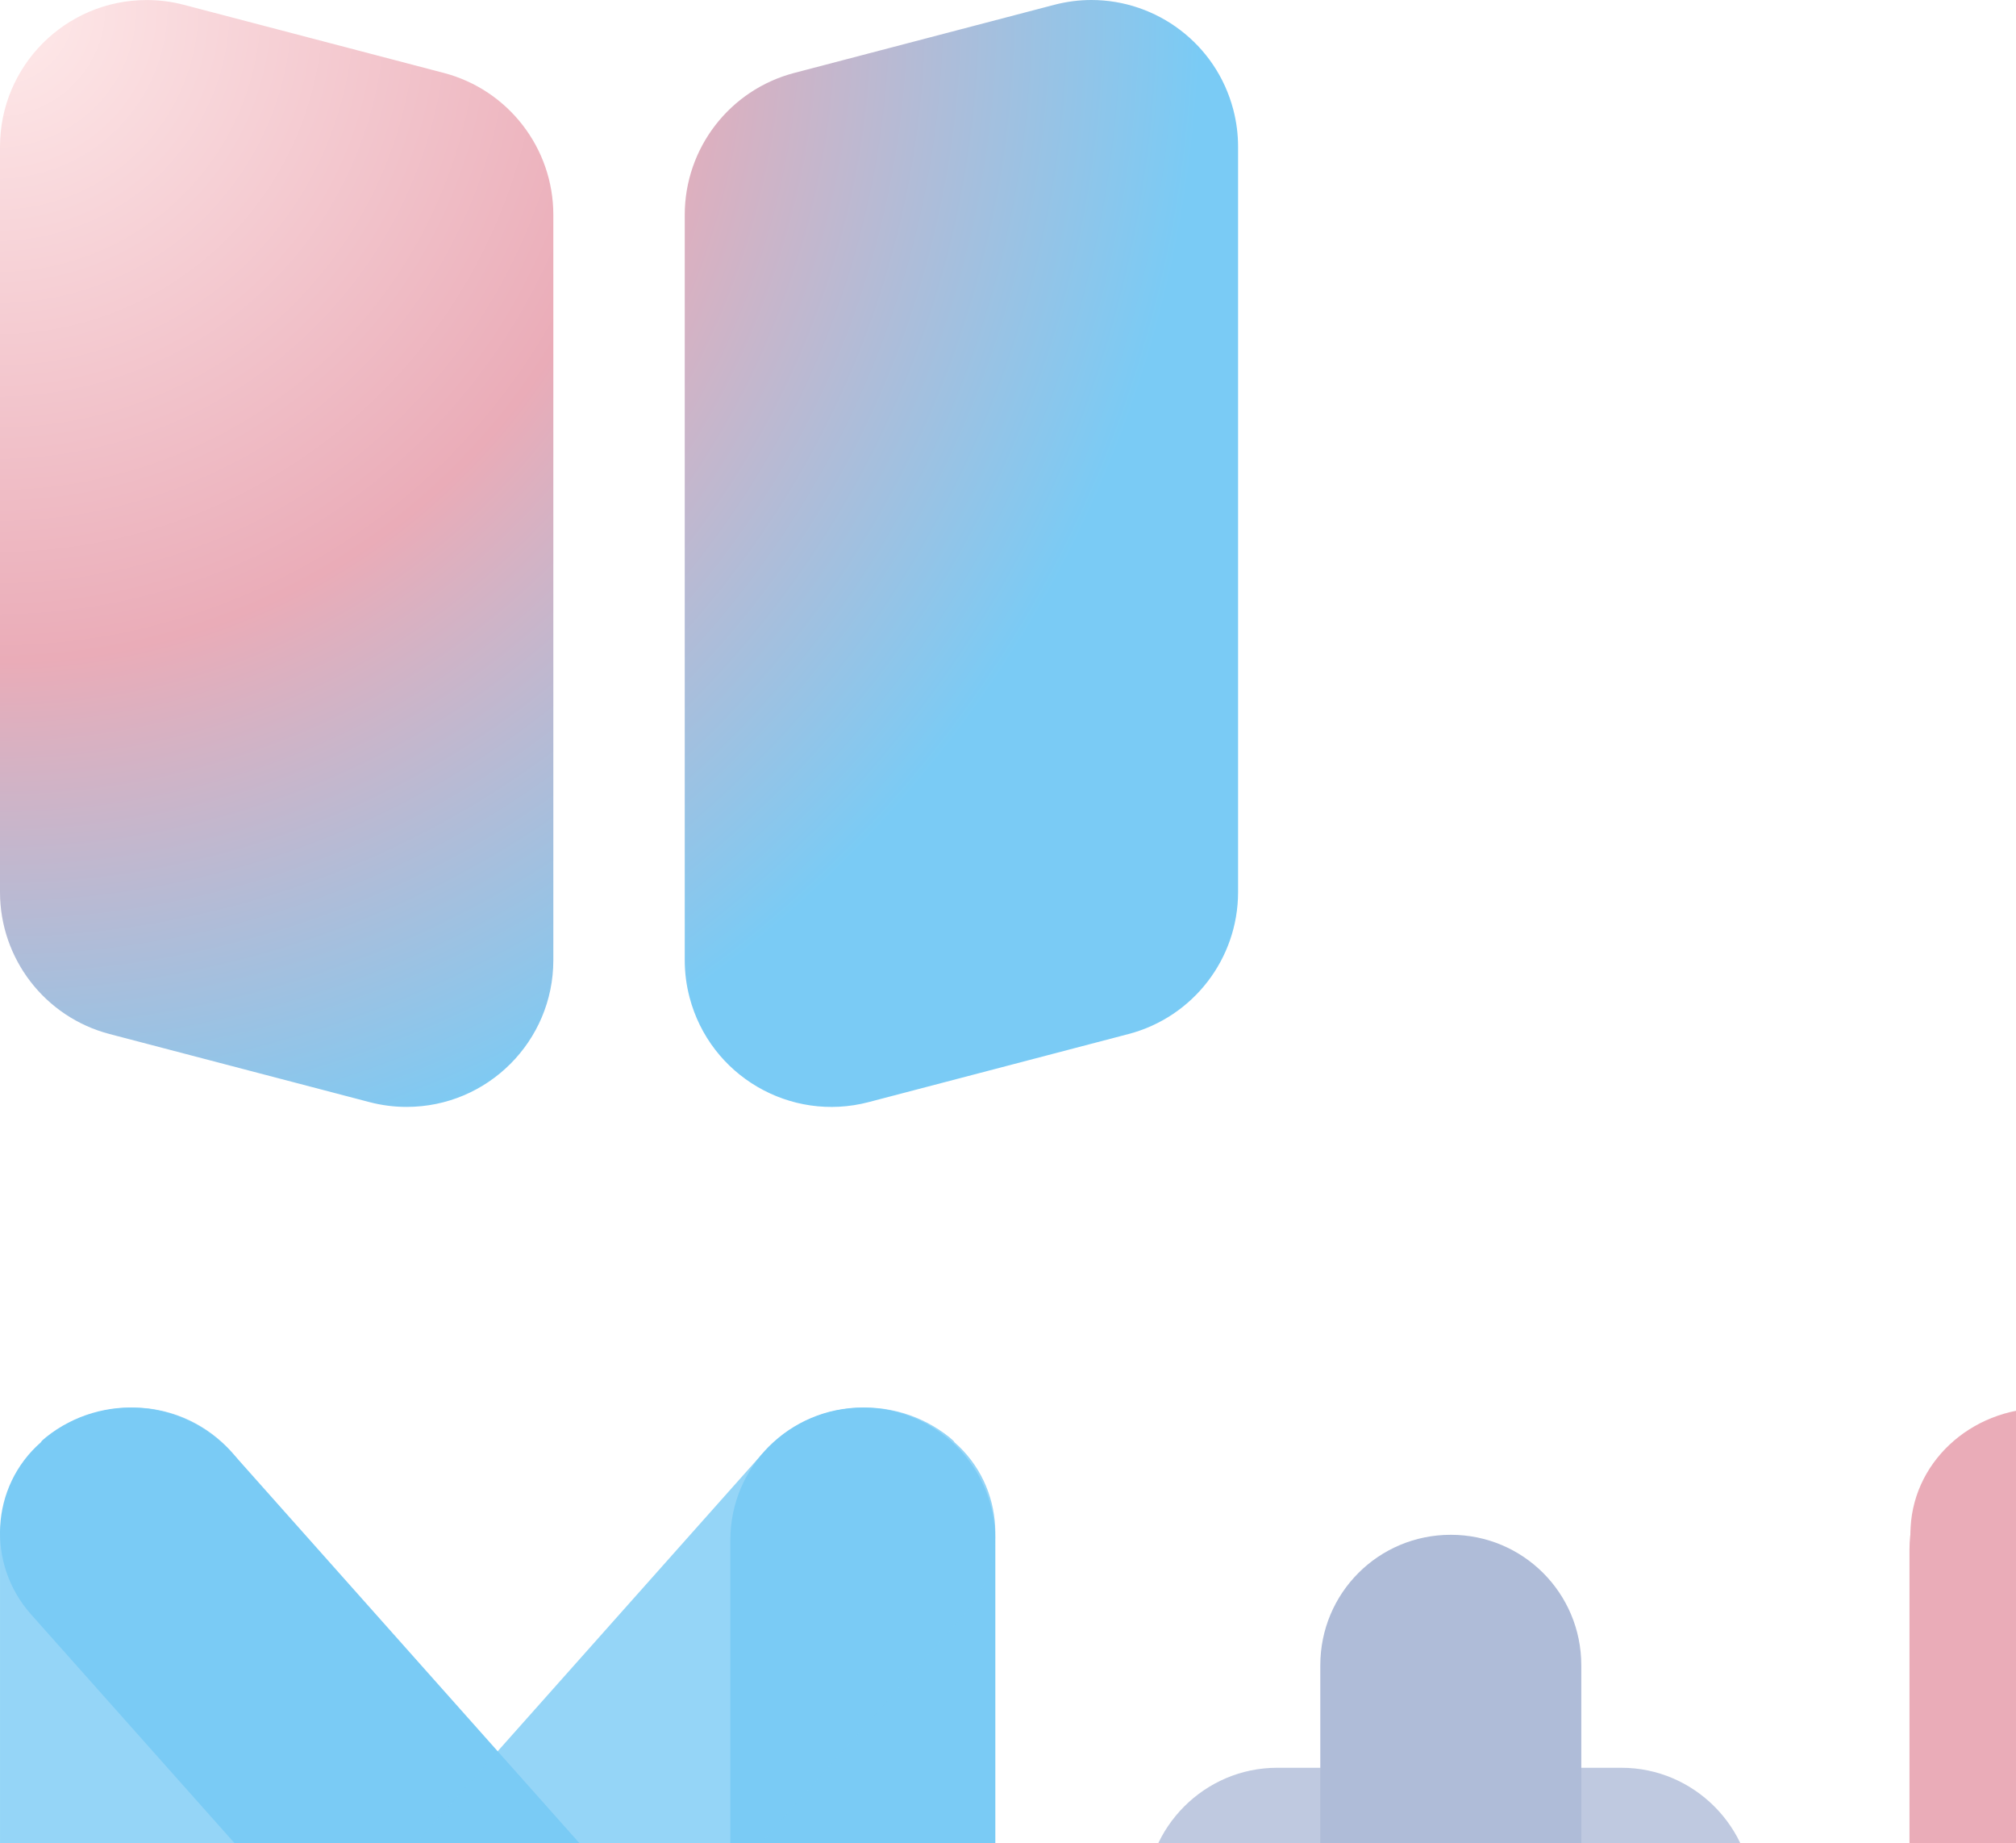
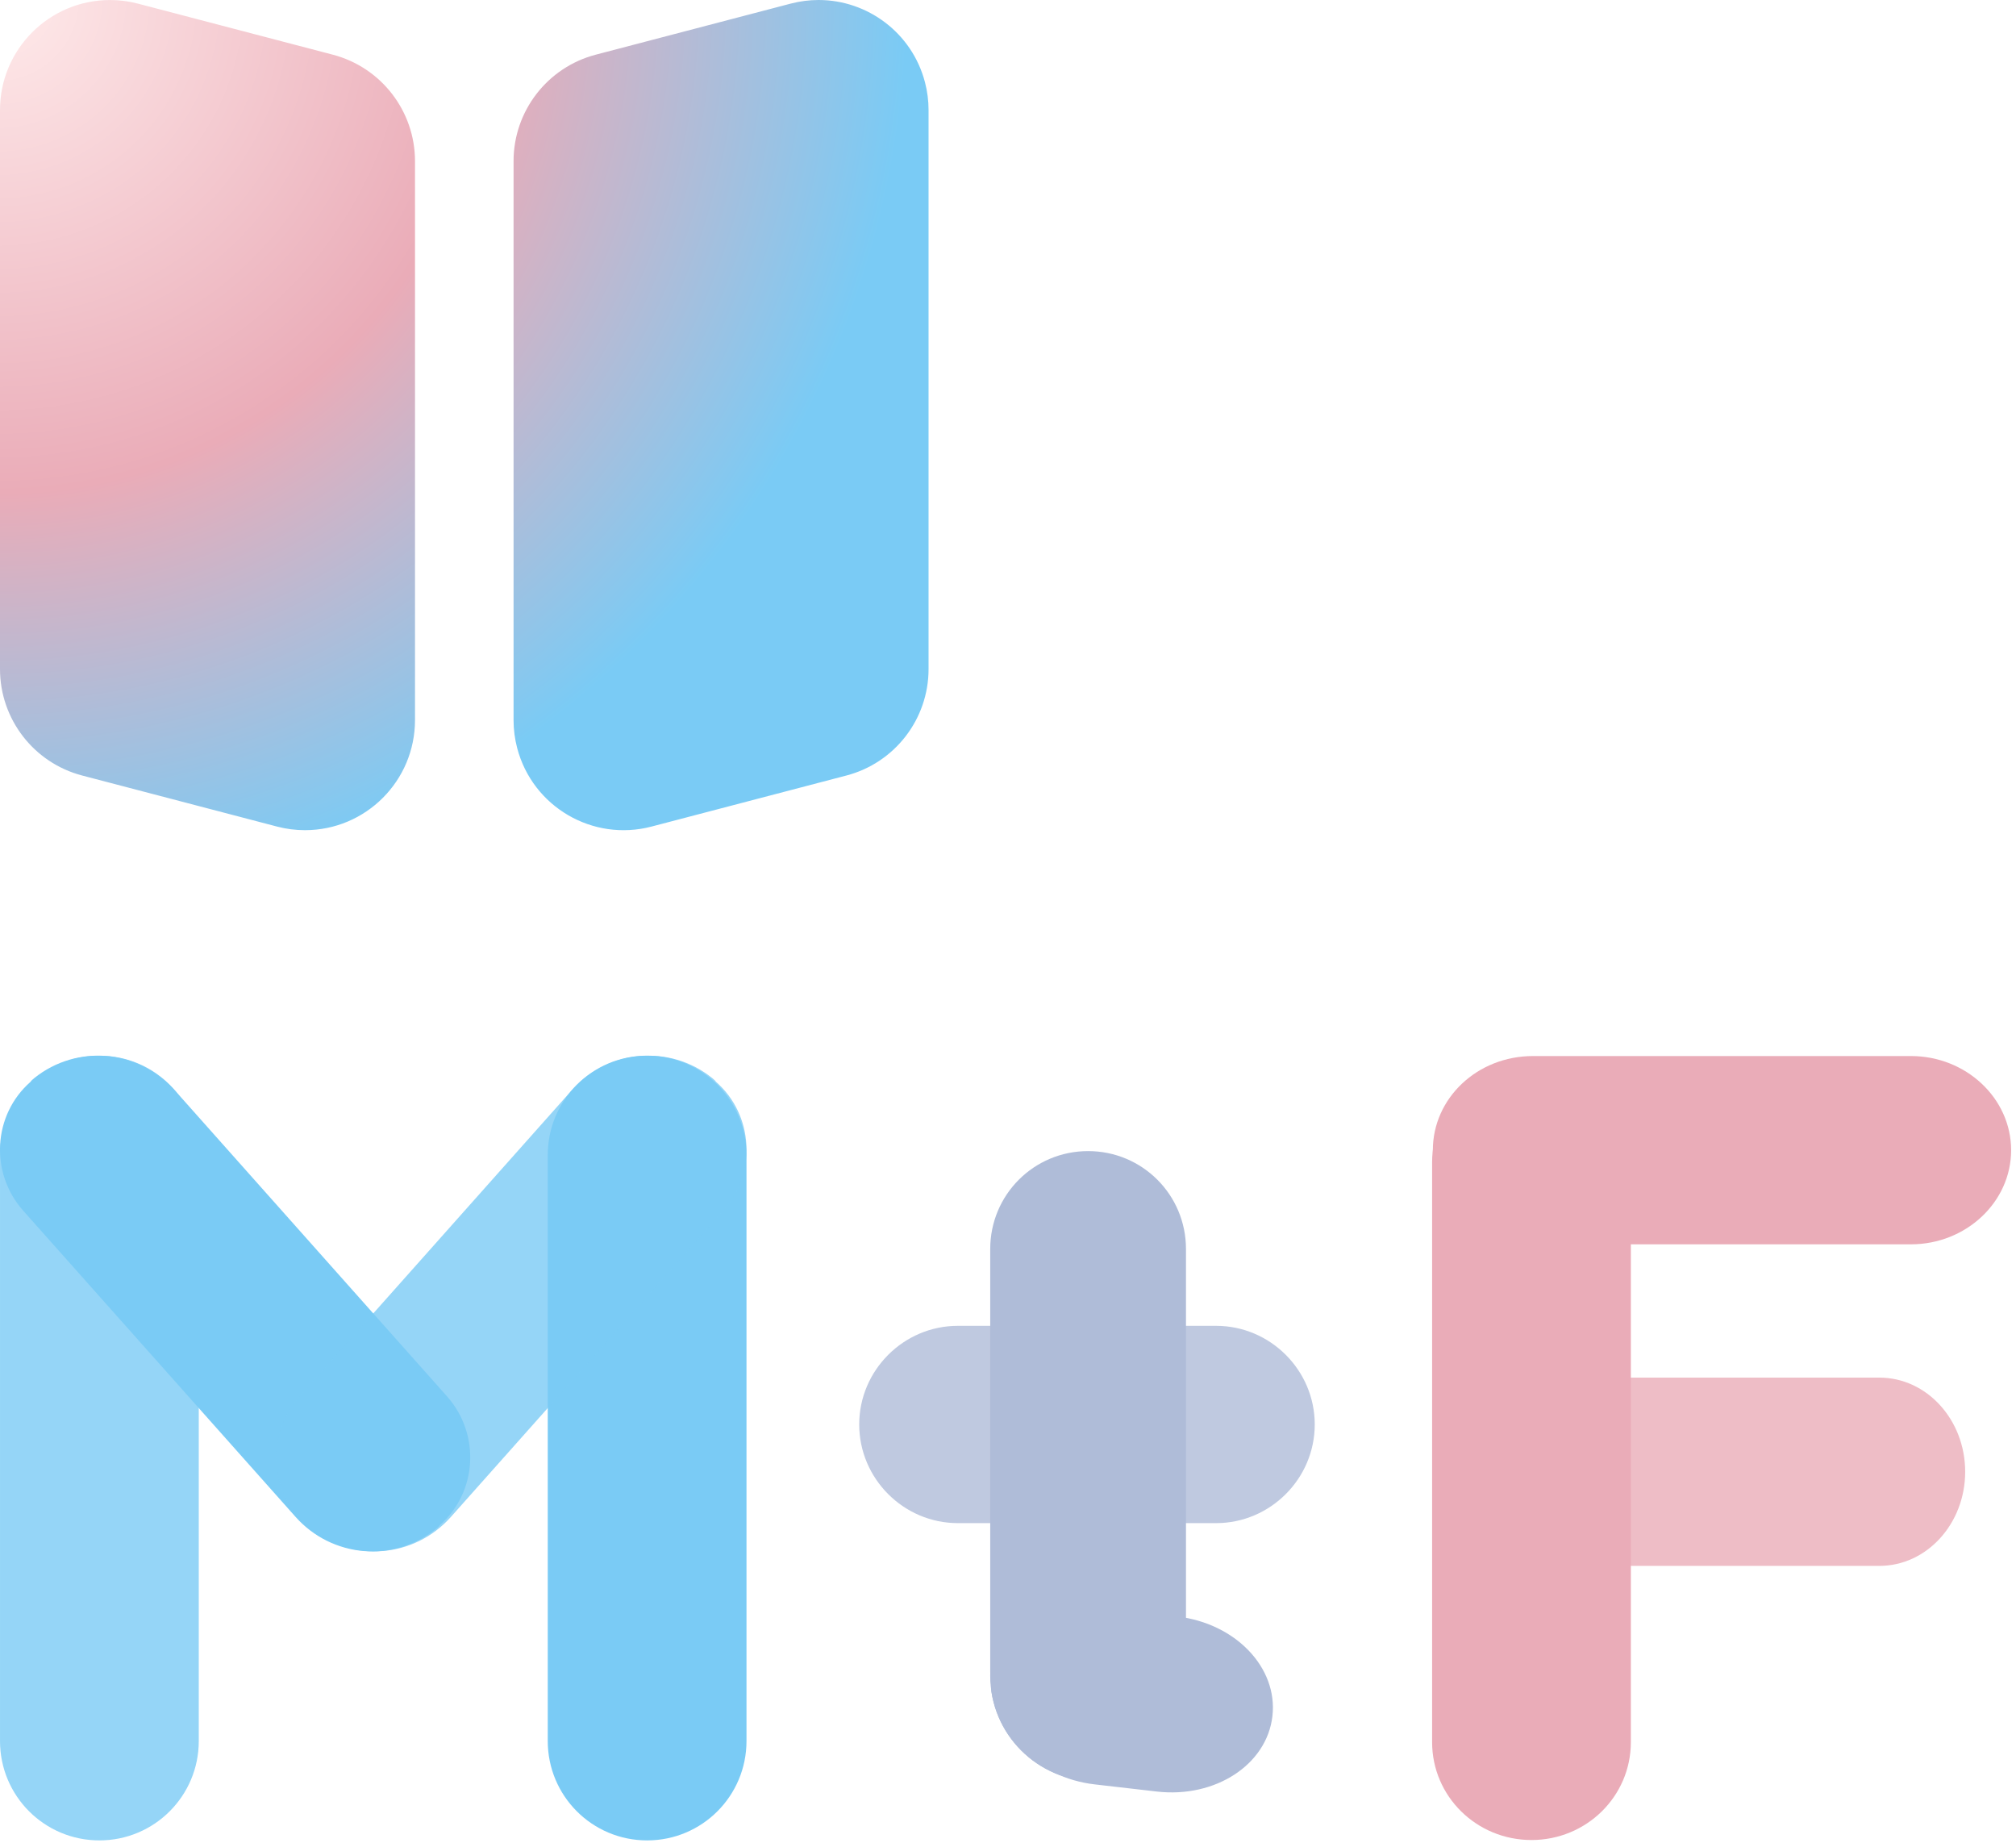
- <svg xmlns="http://www.w3.org/2000/svg" version="1.1" id="svg1" width="267" height="244" viewBox="0 0 267 244">
+ <svg xmlns="http://www.w3.org/2000/svg" version="1.1" id="svg1" width="267" height="244" viewBox="0 0 356 325.333">
  <defs id="defs1">
    <radialGradient fx="0" fy="0" cx="0" cy="0" r="1" gradientUnits="userSpaceOnUse" gradientTransform="matrix(86.75137,-82.9491,-82.9491,-86.75135,-2.896e-4,244)" spreadMethod="pad" id="radialGradient4">
      <stop style="stop-opacity:1;stop-color:#ffebeb" offset="0" id="stop1" />
      <stop style="stop-opacity:1;stop-color:#ffebeb" offset="0" id="stop2" />
      <stop style="stop-opacity:1;stop-color:#eaacb8" offset="0.542" id="stop3" />
      <stop style="stop-opacity:1;stop-color:#7acbf5" offset="1" id="stop4" />
    </radialGradient>
    <clipPath clipPathUnits="userSpaceOnUse" id="clipPath5">
      <path d="M 0,104.216 H 267 V 0 H 0 Z" transform="translate(-253.0884,-79.2353)" id="path5" />
    </clipPath>
    <clipPath clipPathUnits="userSpaceOnUse" id="clipPath6">
      <path d="m 194.753,36.656 h 65.518 v 24.93 h -65.518 z" transform="translate(-248.9026,-36.6557)" id="path6" />
    </clipPath>
    <clipPath clipPathUnits="userSpaceOnUse" id="clipPath7">
      <path d="M 0,104.216 H 267 V 0 H 0 Z" transform="matrix(1.333333,0,0,-1.333333,0,325.3333)" id="path7" />
    </clipPath>
    <clipPath clipPathUnits="userSpaceOnUse" id="clipPath8">
      <path d="M 0,104.216 H 267 V 0 H 0 Z" transform="translate(-189.6691,-13.3199)" id="path8" />
    </clipPath>
    <clipPath clipPathUnits="userSpaceOnUse" id="clipPath9">
      <path d="m 131.145,22.121 c 0,-7.734 6.272,-14.009 14.009,-14.009 v 0 c 7.739,0 14.01,6.275 14.01,14.009 v 0 c 0,7.738 -6.271,14.013 -14.01,14.013 v 0 c -7.737,0 -14.009,-6.275 -14.009,-14.013" transform="translate(-143.7916,-88.3727)" id="path9" />
    </clipPath>
    <clipPath clipPathUnits="userSpaceOnUse" id="clipPath10">
      <path d="m 131.145,22.121 c 0,-7.734 6.272,-14.009 14.009,-14.009 v 0 c 7.739,0 14.01,6.275 14.01,14.009 v 0 c 0,7.738 -6.271,14.013 -14.01,14.013 v 0 c -7.737,0 -14.009,-6.275 -14.009,-14.013" transform="translate(-131.2426,-19.3988)" id="path10" />
    </clipPath>
    <clipPath clipPathUnits="userSpaceOnUse" id="clipPath11">
      <path d="M 0,104.216 H 267 V 0 H 0 Z" transform="translate(-132.3631,-20.9164)" id="path11" />
    </clipPath>
    <clipPath clipPathUnits="userSpaceOnUse" id="clipPath12">
      <path d="m 113.794,42.318 h 60.331 v 26.124 h -60.331 z" transform="translate(-126.8586,-68.4424)" id="path12" />
    </clipPath>
    <clipPath clipPathUnits="userSpaceOnUse" id="clipPath13">
      <path d="M 0,104.216 H 267 V 0 H 0 Z" transform="matrix(1.333333,0,0,-1.333333,0,325.3333)" id="path13" />
    </clipPath>
    <clipPath clipPathUnits="userSpaceOnUse" id="clipPath14">
      <path d="M 0,104.216 H 267 V 0 H 0 Z" transform="translate(-144.1077,-91.5793)" id="path14" />
    </clipPath>
    <clipPath clipPathUnits="userSpaceOnUse" id="clipPath15">
      <path d="M 0,0.31 H 26.326 V 104.217 H 0 Z" transform="translate(-13.1614,-104.2161)" id="path15" />
    </clipPath>
    <clipPath clipPathUnits="userSpaceOnUse" id="clipPath16">
      <path d="M 0,104.216 H 267 V 0 H 0 Z" transform="matrix(1.333333,0,0,-1.333333,0,325.3333)" id="path16" />
    </clipPath>
    <clipPath clipPathUnits="userSpaceOnUse" id="clipPath17">
      <path d="M 0,104.216 H 267 V 0 H 0 Z" transform="translate(-58.2215,-42.0284)" id="path17" />
    </clipPath>
    <clipPath clipPathUnits="userSpaceOnUse" id="clipPath18">
      <path d="M 0,104.216 H 267 V 0 H 0 Z" transform="translate(-85.7053,-104.2161)" id="path18" />
    </clipPath>
    <clipPath clipPathUnits="userSpaceOnUse" id="clipPath19">
      <path d="m 36.591,38.577 h 62.276 v 65.64 H 36.591 Z" transform="translate(-40.6486,-42.0284)" id="path19" />
    </clipPath>
    <clipPath clipPathUnits="userSpaceOnUse" id="clipPath20">
      <path d="M 0,104.216 H 267 V 0 H 0 Z" transform="matrix(1.333333,0,0,-1.333333,0,325.3333)" id="path20" />
    </clipPath>
    <clipPath clipPathUnits="userSpaceOnUse" id="clipPath33">
      <path d="M 0,244 H 267 V 0 H 0 Z" transform="matrix(1.333333,0,0,-1.333333,0,325.3333)" id="path33" />
    </clipPath>
  </defs>
  <g id="layer-MC0">
    <path id="path4" d="M 104.71,243.519 78.897,236.758 C 72.485,235.079 68.016,229.286 68.016,222.66 v 0 -74.012 c 0,-1.245 0.16,-2.487 0.477,-3.694 v 0 c 2.039,-7.785 10.006,-12.447 17.792,-10.404 v 0 l 25.813,6.761 c 6.412,1.679 10.881,7.473 10.881,14.098 v 0 74.012 c 0,1.245 -0.16,2.487 -0.476,3.693 v 0 C 120.787,239.662 114.88,244 108.415,244 v 0 c -1.225,0 -2.466,-0.157 -3.705,-0.481 M 0,229.421 v -74.012 c 0,-6.625 4.469,-12.419 10.881,-14.098 v 0 l 25.813,-6.761 c 1.206,-0.317 2.449,-0.477 3.694,-0.477 v 0 c 8.049,0 14.575,6.526 14.575,14.575 v 0 74.012 c 0,6.626 -4.472,12.419 -10.881,14.098 v 0 l -25.813,6.761 c -1.207,0.317 -2.449,0.477 -3.693,0.477 v 0 C 6.526,243.996 0,237.47 0,229.421" transform="matrix(1.333333,0,0,-1.333333,0,325.3333)" style="fill:url(#radialGradient4);stroke:none" />
    <g id="g33" clip-path="url(#clipPath33)">
      <path d="m 0,0 h -50.059 c -7.379,0 -13.263,5.585 -13.263,12.465 0,6.88 5.884,12.465 13.263,12.465 H 0 c 7.281,0 13.266,-5.585 13.266,-12.465 C 13.266,5.585 7.281,0 0,0" style="fill:#eaacb8;fill-opacity:1;fill-rule:evenodd;stroke:none" transform="matrix(1.333333,0,0,-1.333333,337.4512,219.6863)" clip-path="url(#clipPath5)" id="path21" />
      <g opacity="0.8" clip-path="url(#clipPath7)" id="g22">
        <path d="m 0,0 h -42.782 c -6.281,0 -11.368,5.585 -11.368,12.465 0,6.88 5.087,12.465 11.368,12.465 H 0 c 6.281,0 11.366,-5.585 11.366,-12.465 C 11.366,5.585 6.281,0 0,0" style="fill:#eaacb8;fill-opacity:1;fill-rule:evenodd;stroke:none" transform="matrix(1.333333,0,0,-1.333333,331.8701,276.4591)" clip-path="url(#clipPath6)" id="path22" />
      </g>
      <path d="m 0,0 v 76.786 c 0,7.179 5.881,12.963 13.161,12.963 7.281,0 13.162,-5.784 13.162,-12.963 V 0 c 0,-7.18 -5.881,-12.963 -13.162,-12.963 C 5.881,-12.963 0,-7.18 0,0" style="fill:#eaacb8;fill-opacity:1;fill-rule:evenodd;stroke:none" transform="matrix(1.333333,0,0,-1.333333,252.8921,307.5735)" clip-path="url(#clipPath8)" id="path23" />
      <path d="m 0,0 c 7.005,0 12.647,-5.641 12.647,-12.646 v -54.578 c 0,-7.005 -5.642,-12.647 -12.647,-12.647 -7.005,0 -12.646,5.642 -12.646,12.647 v 54.578 C -12.646,-5.641 -7.005,0 0,0" style="fill:#afbcd8;fill-opacity:1;fill-rule:evenodd;stroke:none" transform="matrix(1.333333,0,0,-1.333333,191.7221,207.5031)" clip-path="url(#clipPath9)" id="path24" />
      <path d="m 0,0 c 0,6.322 6.13,11.382 13.717,11.382 h 8.075 c 7.589,0 13.716,-5.06 13.716,-11.382 0,-6.324 -6.127,-11.385 -13.716,-11.385 H 13.717 C 6.13,-11.385 0,-6.324 0,0" style="fill:#afbcd8;fill-opacity:1;fill-rule:evenodd;stroke:none" transform="matrix(1.333333,0,0,-1.333333,174.9901,299.4683)" clip-path="url(#clipPath10)" id="path25" />
      <path d="M 0,0 C 0.74,6.44 7.573,10.874 15.297,9.986 L 23.52,9.04 c 7.728,-0.888 13.378,-6.755 12.637,-13.195 -0.74,-6.44 -7.573,-10.874 -15.301,-9.986 l -8.223,0.946 C 4.905,-12.307 -0.744,-6.436 0,0" style="fill:#afbcd8;fill-opacity:1;fill-rule:evenodd;stroke:none" transform="matrix(1.333333,0,0,-1.333333,176.4841,297.4448)" clip-path="url(#clipPath11)" id="path26" />
      <g opacity="0.8" clip-path="url(#clipPath13)" id="g27">
        <path d="m 0,0 h 34.203 c 7.179,0 13.064,-5.881 13.064,-13.061 0,-7.179 -5.885,-13.064 -13.064,-13.064 H 0 c -7.18,0 -13.064,5.885 -13.064,13.064 C -13.064,-5.881 -7.18,0 0,0" style="fill:#afbcd8;fill-opacity:1;fill-rule:evenodd;stroke:none" transform="matrix(1.333333,0,0,-1.333333,169.1448,234.0768)" clip-path="url(#clipPath12)" id="path27" />
      </g>
      <path d="M 0,0 C 7.18,0 12.963,-5.784 12.963,-12.963 V -68.907 C 12.963,-76.086 7.18,-81.87 0,-81.87 c -7.18,0 -12.962,5.784 -12.962,12.963 v 55.944 C -12.962,-5.784 -7.18,0 0,0" style="fill:#afbcd8;fill-opacity:1;fill-rule:evenodd;stroke:none" transform="matrix(1.333333,0,0,-1.333333,192.1436,203.2276)" clip-path="url(#clipPath14)" id="path28" />
      <g opacity="0.8" clip-path="url(#clipPath16)" id="g29">
        <path d="m 0,0 c 7.28,0 13.165,-5.884 13.165,-13.161 v -77.584 c 0,-7.28 -5.885,-13.165 -13.165,-13.165 -7.277,0 -13.161,5.885 -13.161,13.165 v 77.584 C -13.161,-5.884 -7.277,0 0,0" style="fill:#7acbf5;fill-opacity:1;fill-rule:evenodd;stroke:none" transform="matrix(1.333333,0,0,-1.333333,17.54853,186.3785)" clip-path="url(#clipPath15)" id="path29" />
      </g>
      <path d="m 0,0 c 5.013,4.387 5.417,12.065 1.003,17.051 l -36.111,40.588 c -4.815,5.383 -12.94,6.083 -18.555,1.595 -0.201,-0.199 -0.4,-0.299 -0.501,-0.498 -5.016,-4.388 -5.417,-12.069 -1.003,-17.055 L -19.059,1.096 C -14.245,-4.29 -6.12,-4.986 -0.501,-0.498 -0.303,-0.3 -0.102,-0.199 0,0" style="fill:#7acbf5;fill-opacity:1;fill-rule:evenodd;stroke:none" transform="matrix(1.333333,0,0,-1.333333,77.62867,269.2955)" clip-path="url(#clipPath17)" id="path30" />
      <path d="m 0,0 c -7.28,0 -13.161,-5.884 -13.161,-13.161 v -77.584 c 0,-7.28 5.881,-13.165 13.161,-13.165 7.28,0 13.161,5.885 13.161,13.165 v 77.584 C 13.161,-5.884 7.28,0 0,0" style="fill:#7acbf5;fill-opacity:1;fill-rule:evenodd;stroke:none" transform="matrix(1.333333,0,0,-1.333333,114.2737,186.3785)" clip-path="url(#clipPath18)" id="path31" />
      <g opacity="0.8" clip-path="url(#clipPath20)" id="g32">
        <path d="m 0,0 c -5.016,4.387 -5.417,12.065 -1.003,17.051 l 36.107,40.588 c 4.815,5.383 12.94,6.083 18.559,1.595 0.198,-0.199 0.4,-0.299 0.501,-0.498 5.013,-4.388 5.413,-12.069 1.003,-17.055 L 19.056,1.096 C 14.241,-4.29 6.12,-4.986 0.501,-0.498 0.3,-0.3 0.101,-0.199 0,0" style="fill:#7acbf5;fill-opacity:1;fill-rule:evenodd;stroke:none" transform="matrix(1.333333,0,0,-1.333333,54.19813,269.2955)" clip-path="url(#clipPath19)" id="path32" />
      </g>
    </g>
  </g>
</svg>
